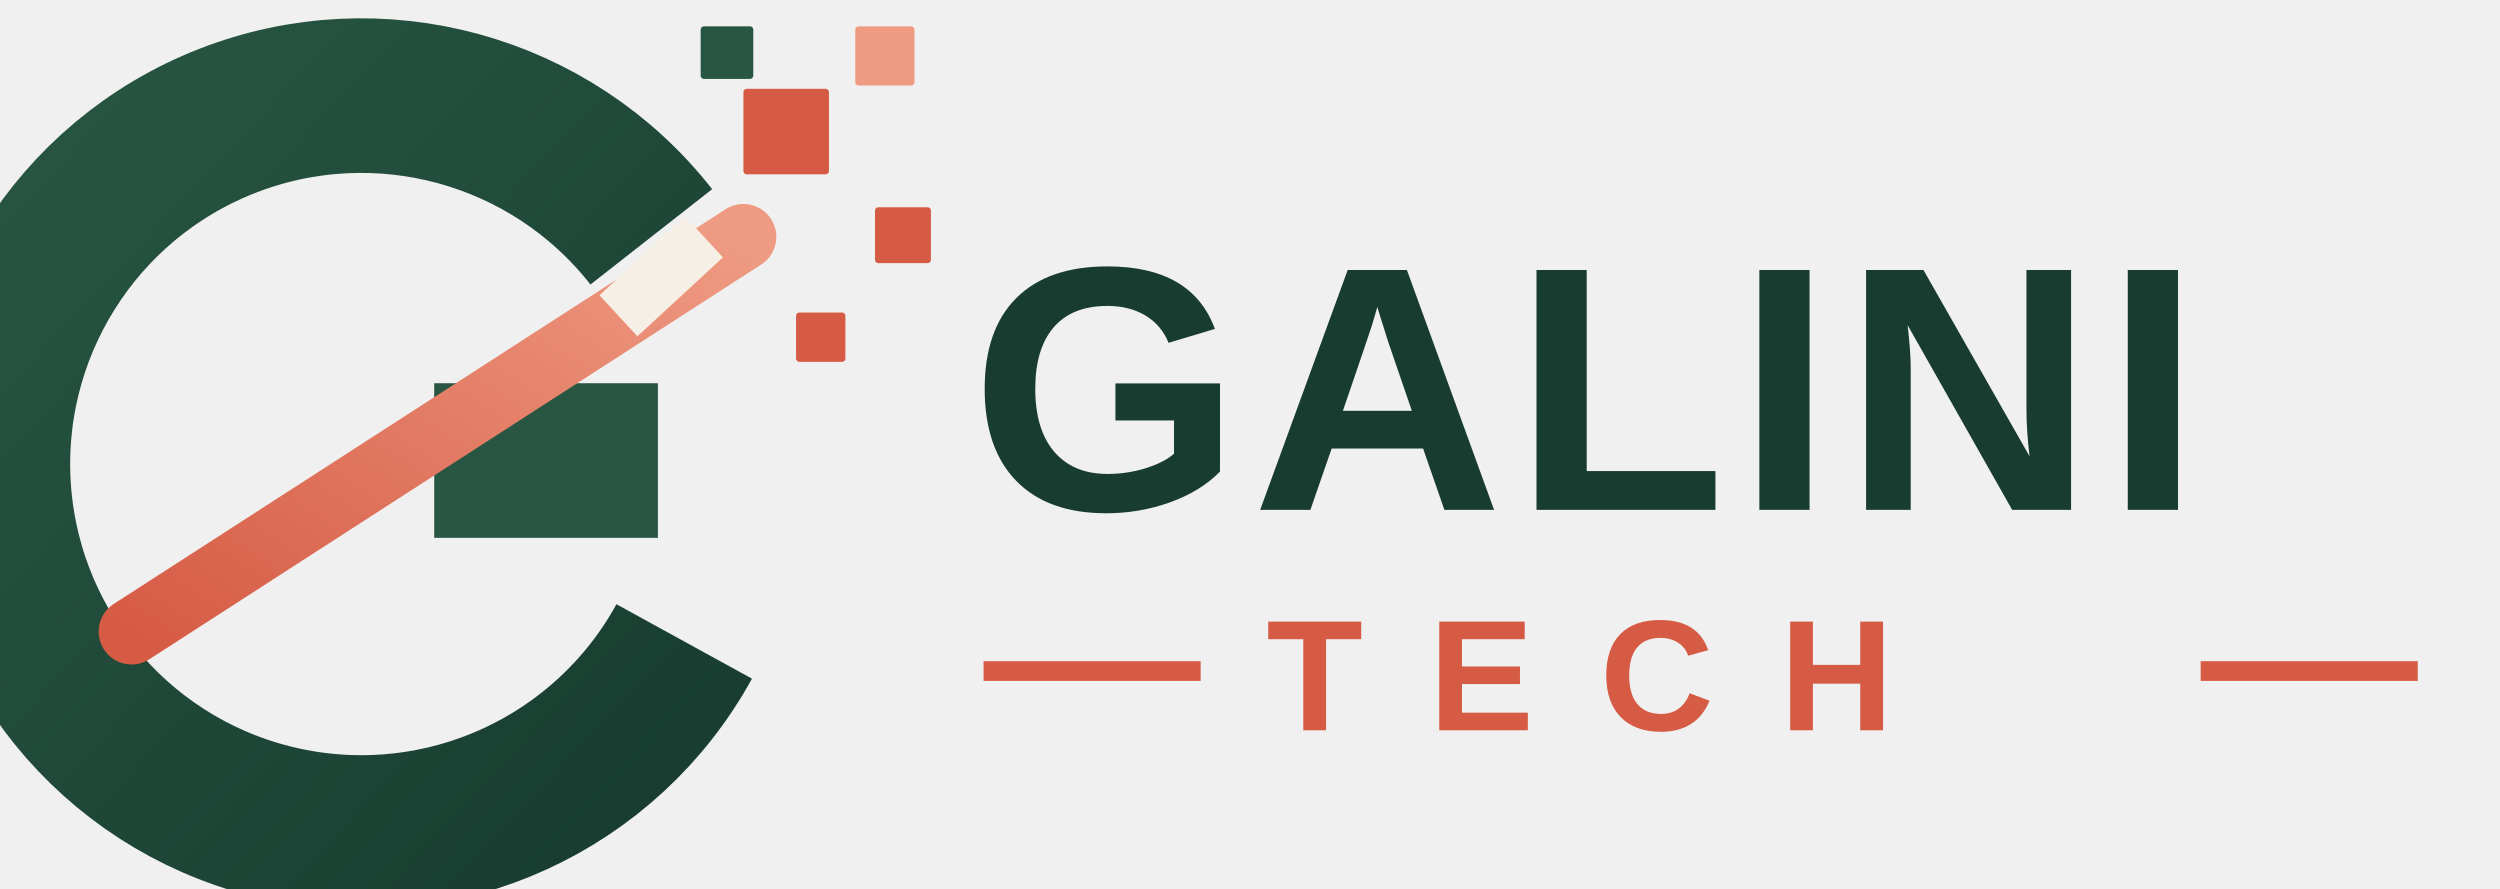
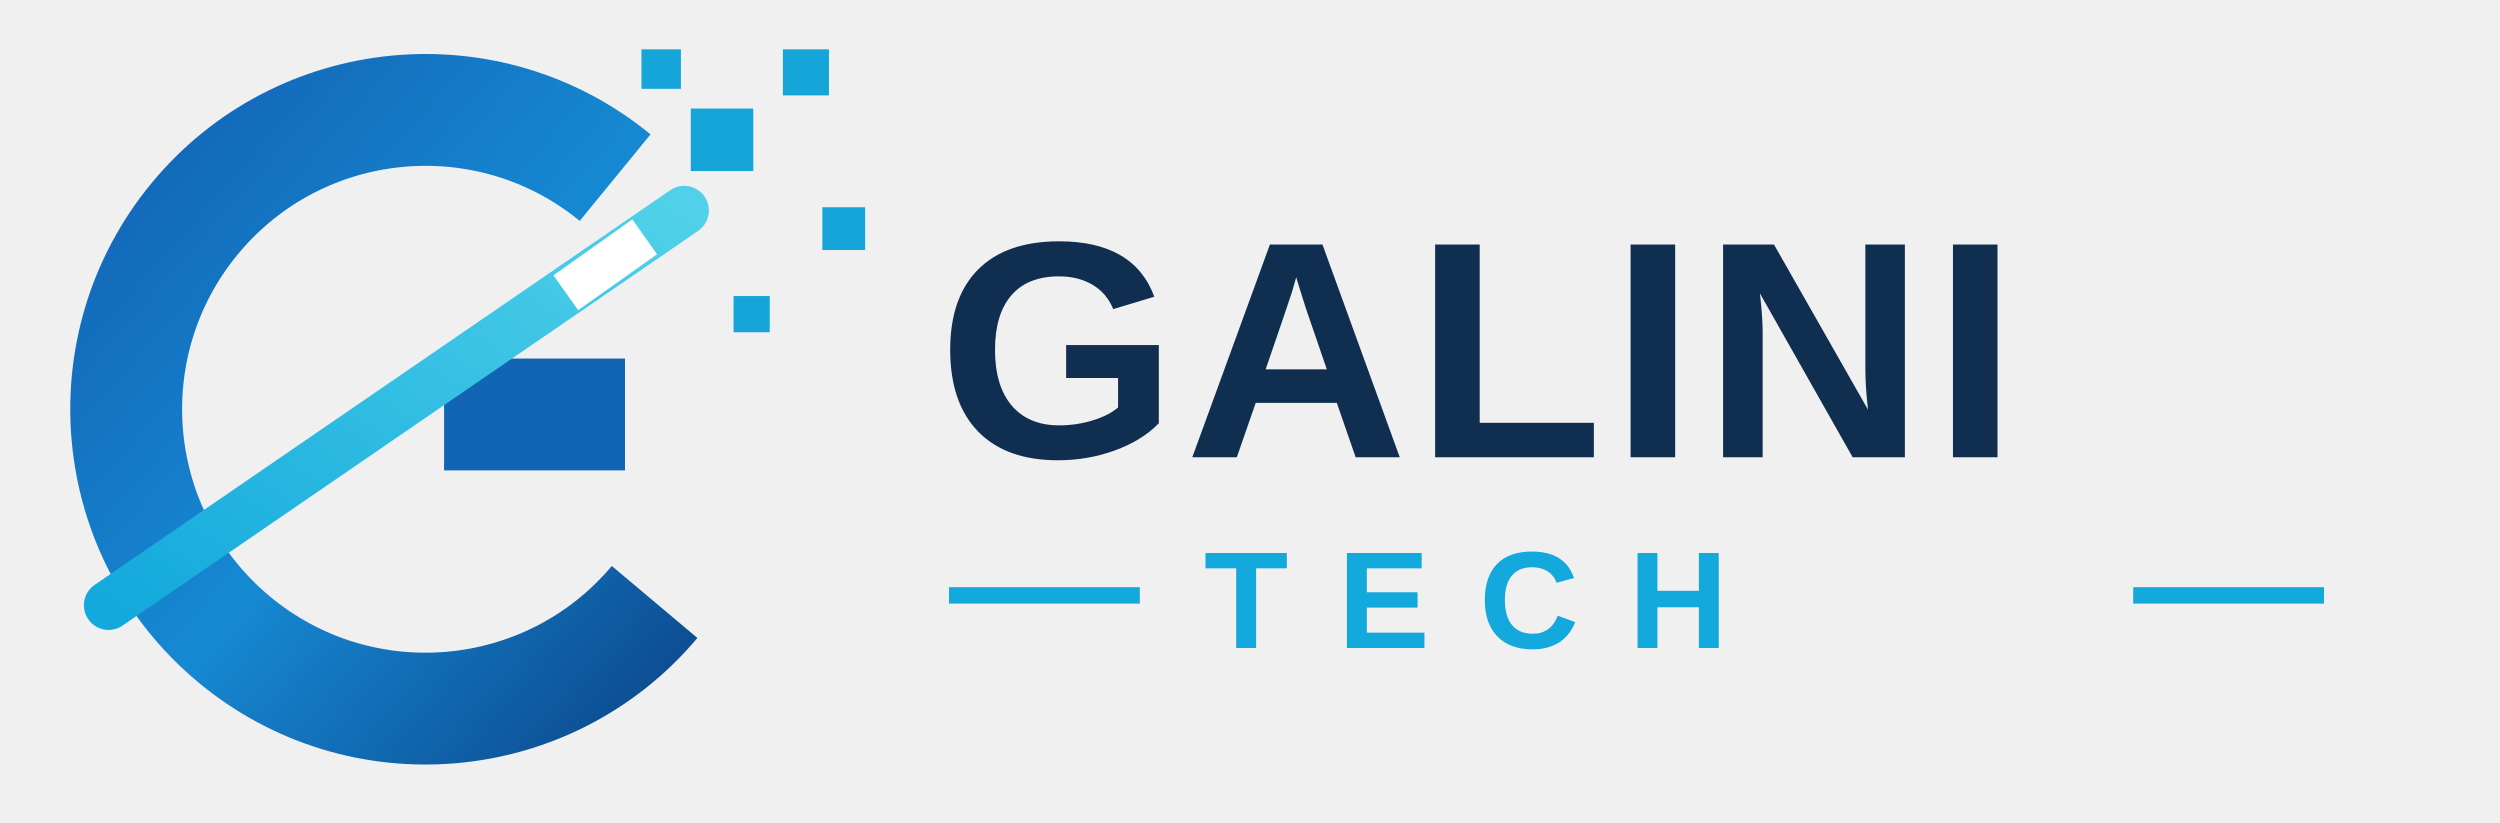
- <svg xmlns="http://www.w3.org/2000/svg" viewBox="0 0 760 270" role="img" aria-labelledby="t d">
+ <svg xmlns="http://www.w3.org/2000/svg" viewBox="0 0 760 250" role="img" aria-labelledby="title desc">
  <defs>
    <linearGradient id="g" x1="0" y1="0" x2="1" y2="1">
-       <stop stop-color="#285642" />
-       <stop offset="1" stop-color="#183c30" />
+       <stop offset="0" stop-color="#1264b5" />
+       <stop offset=".52" stop-color="#1689d3" />
+       <stop offset="1" stop-color="#0c4c91" />
    </linearGradient>
-     <linearGradient id="s" x1="0" y1="1" x2="1" y2="0">
-       <stop stop-color="#d65b45" />
-       <stop offset="1" stop-color="#ef9b83" />
+     <linearGradient id="orbit" x1="0" y1="1" x2="1" y2="0">
+       <stop offset="0" stop-color="#13a9dc" />
+       <stop offset="1" stop-color="#50d1e9" />
    </linearGradient>
  </defs>
-   <g transform="translate(24 8)">
-     <path d="M174 64A112 112 0 1 0 184 187" fill="none" stroke="url(#g)" stroke-width="47" stroke-linecap="butt" />
-     <path d="M176 132h-68" fill="none" stroke="#285642" stroke-width="47" stroke-linecap="butt" />
-     <path d="M16 184 202 64" fill="none" stroke="url(#s)" stroke-width="20" stroke-linecap="round" />
-     <path d="M164 88 190 64" fill="none" stroke="#f5efe5" stroke-width="17" />
-     <rect x="202" y="19" width="26" height="26" rx="1" fill="#d65b45" />
-     <rect x="236" y="0" width="18" height="18" rx="1" fill="#ef9b83" />
-     <rect x="242" y="55" width="17" height="17" rx="1" fill="#d65b45" />
-     <rect x="189" y="0" width="16" height="16" rx="1" fill="#285642" />
-     <rect x="218" y="87" width="15" height="15" rx="1" fill="#d65b45" />
+   <g transform="translate(18 15)">
+     <path d="M169 39A91 91 0 1 0 181 168" fill="none" stroke="url(#g)" stroke-width="34" stroke-linecap="butt" />
+     <path d="M172 111h-55" fill="none" stroke="#1264b5" stroke-width="34" stroke-linecap="butt" />
+     <path d="M15 169 190 49" fill="none" stroke="url(#orbit)" stroke-width="15" stroke-linecap="round" />
+     <path d="M154 74 178 57" fill="none" stroke="#fff" stroke-width="13" />
+     <g fill="#16a5d8">
+       <rect x="192" y="18" width="19" height="19" />
+       <rect x="220" y="0" width="14" height="14" />
+       <rect x="232" y="48" width="13" height="13" />
+       <rect x="177" y="0" width="12" height="12" />
+       <rect x="205" y="75" width="11" height="11" />
+     </g>
  </g>
-   <text x="295" y="155" fill="#183c30" font-family="Arial,Helvetica,sans-serif" font-size="106" font-weight="900" letter-spacing="3">GALINI</text>
-   <path d="M302 204h60M672 204h60" stroke="#d65b45" stroke-width="6" stroke-linecap="square" />
-   <text x="385" y="222" fill="#d65b45" font-family="Arial,Helvetica,sans-serif" font-size="48" font-weight="700" letter-spacing="20">TECH</text>
+   <text x="285" y="139" fill="#102f50" font-family="Arial,Helvetica,sans-serif" font-size="94" font-weight="800" letter-spacing="2">GALINI</text>
+   <path d="M291 181h53M651 181h53" stroke="#13a9dc" stroke-width="5" stroke-linecap="square" />
+   <text x="366" y="197" fill="#13a9dc" font-family="Arial,Helvetica,sans-serif" font-size="42" font-weight="700" letter-spacing="15">TECH</text>
</svg>
